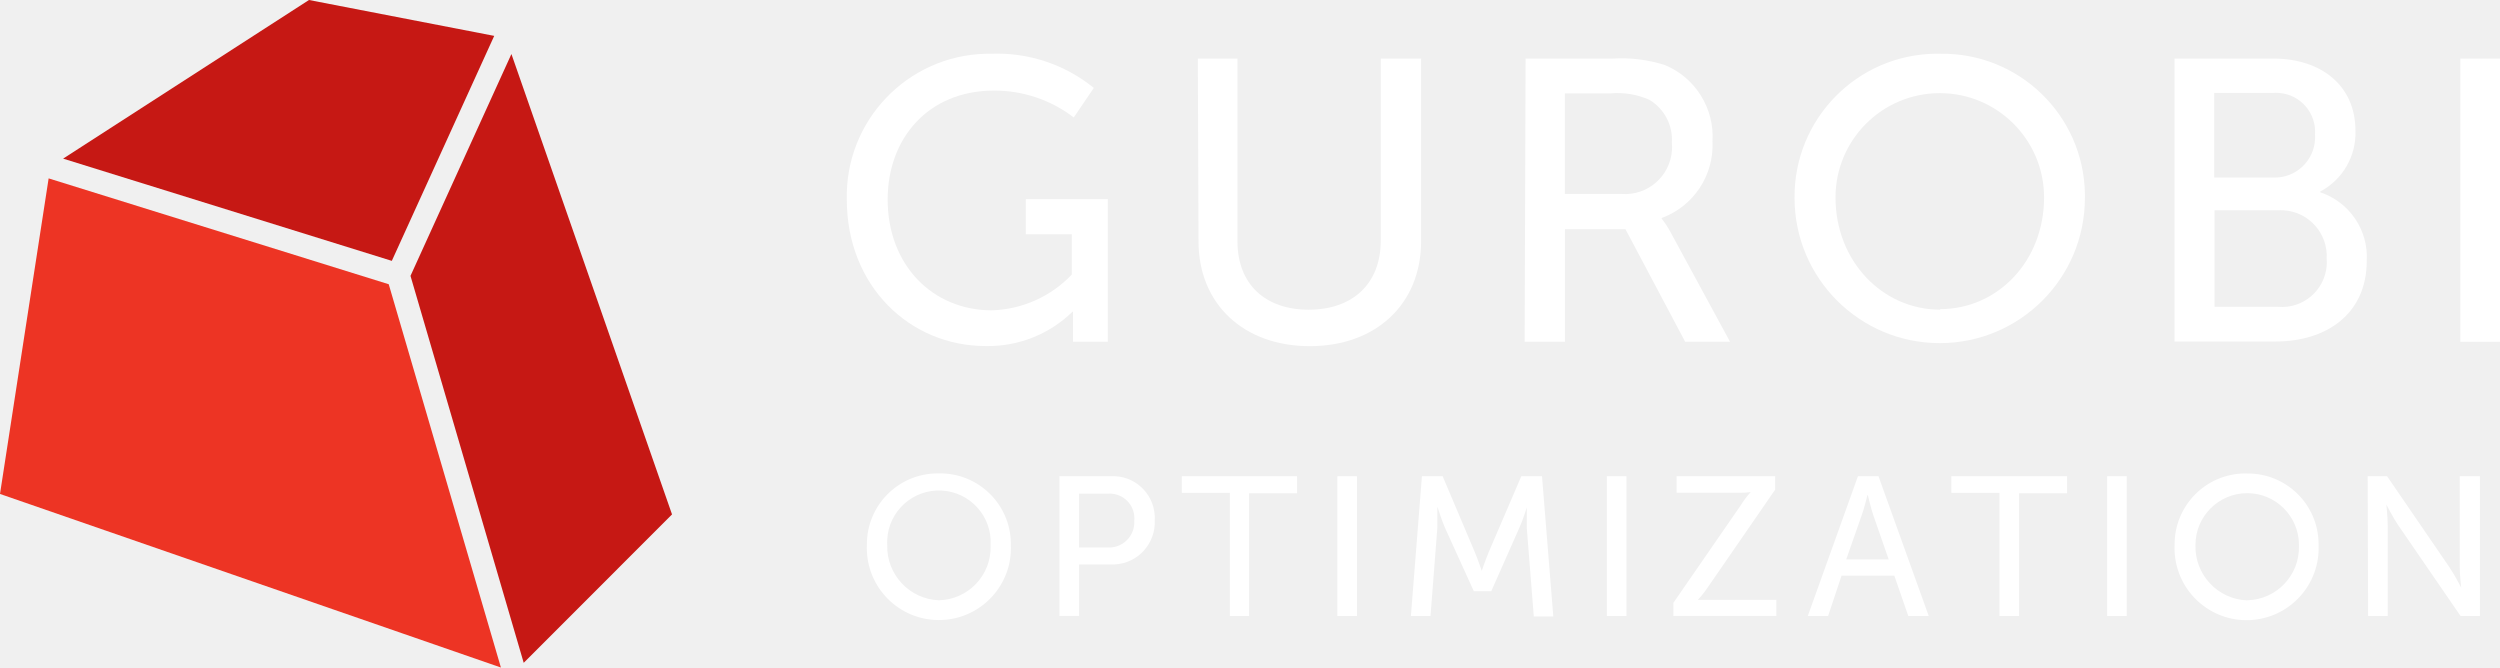
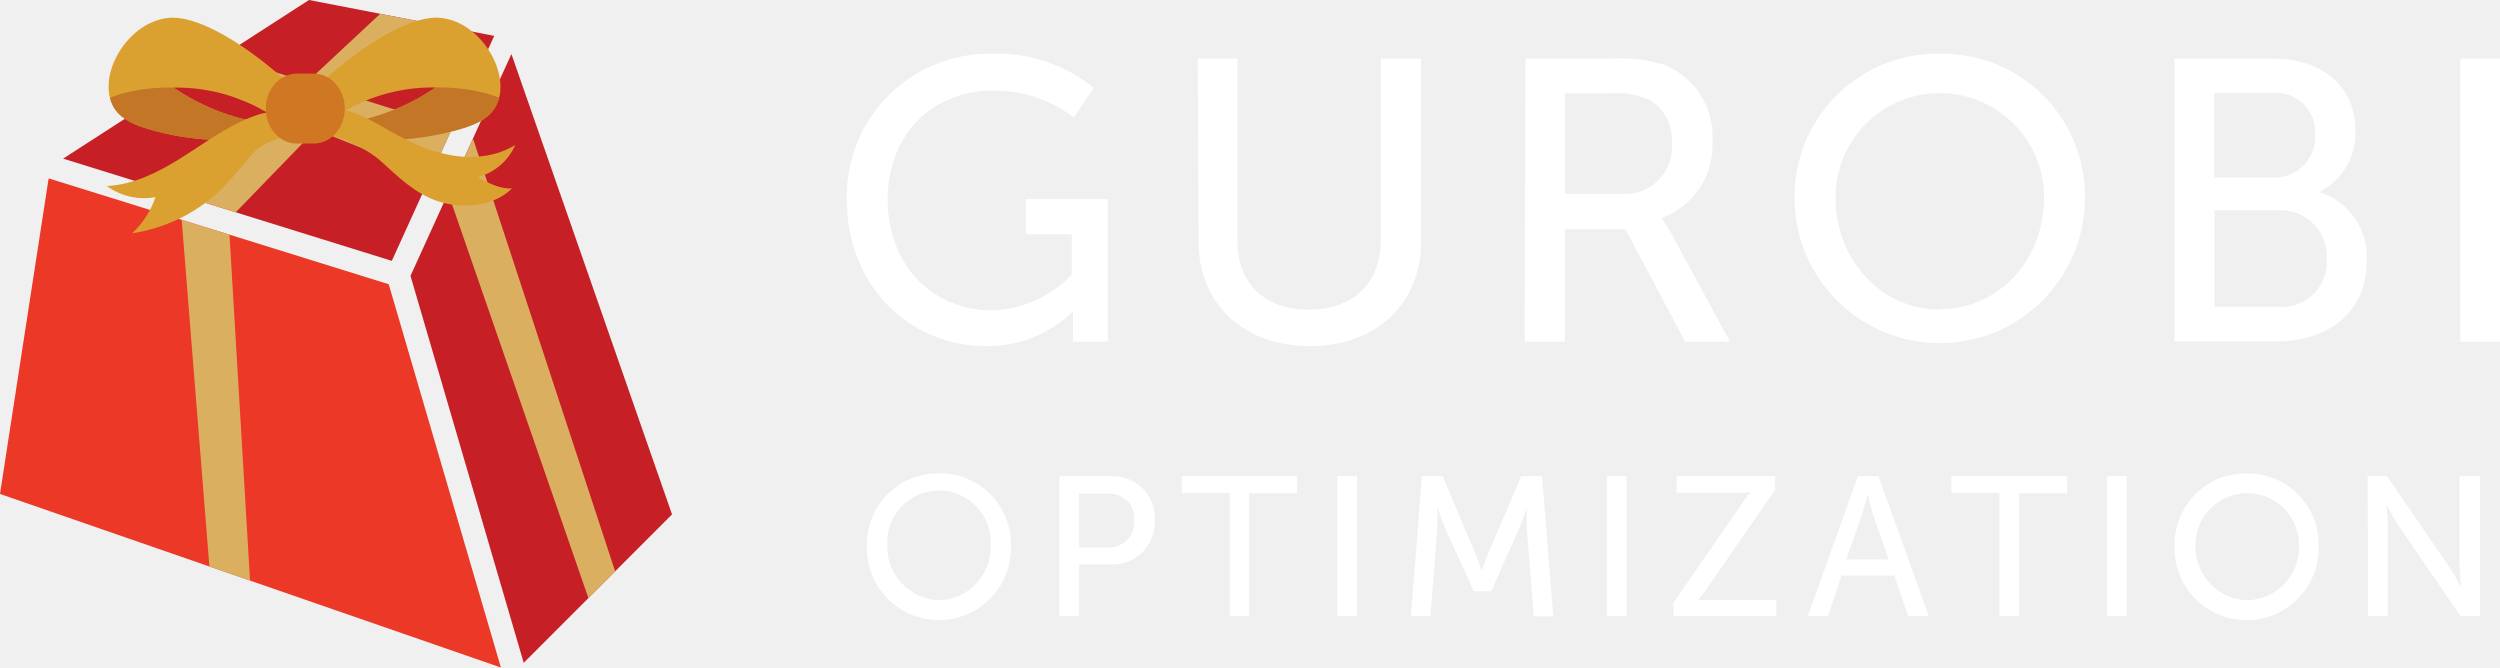
- <svg xmlns="http://www.w3.org/2000/svg" id="Layer_2" viewBox="0 0 478.03 127.64">
+ <svg xmlns="http://www.w3.org/2000/svg" id="Layer_1" viewBox="0 0 478.03 127.64">
  <defs>
-     <style>.cls-1{fill:#ed3424;}.cls-2{fill:#fff;}.cls-3{fill:#c61814;}</style>
+     <style>.cls-1{fill:#c62026;}.cls-2{fill:#dab060;}.cls-3{fill:#c27626;}.cls-4{fill:#fff;}.cls-5{fill:#cf7723;}.cls-6{fill:#dba130;}.cls-7{fill:#ec3826;}</style>
  </defs>
-   <g id="Layer_2-2">
-     <path class="cls-2" d="m179.54,114.78c5.59-.14,10.01-4.78,9.88-10.37,0-.07,0-.15,0-.22.28-5.46-3.92-10.11-9.38-10.39-5.46-.28-10.11,3.92-10.39,9.38-.02.34-.02.67,0,1.01-.17,5.65,4.25,10.38,9.89,10.59m0-24.26c7.46-.13,13.62,5.82,13.75,13.28,0,.13,0,.26,0,.39.33,7.6-5.57,14.03-13.17,14.36-7.6.33-14.03-5.57-14.36-13.17-.02-.4-.02-.79,0-1.19-.07-7.48,5.93-13.6,13.41-13.67.12,0,.24,0,.36,0" />
-     <path class="cls-2" d="m211.75,104.68c2.66.18,4.96-1.84,5.14-4.5.01-.21.01-.43,0-.64.24-2.6-1.68-4.9-4.28-5.14-.29-.03-.57-.03-.86,0h-5.42v10.28h5.42Zm-9.17-13.62h9.79c4.41-.25,8.18,3.13,8.43,7.53.02.28.02.56,0,.84.23,4.47-3.2,8.27-7.67,8.5-.25.01-.51.01-.76,0h-6.04v9.84h-3.75v-26.73Z" />
-     <polygon class="cls-2" points="235.16 94.24 225.98 94.24 225.98 91.06 248.01 91.06 248.01 94.32 238.84 94.32 238.84 117.79 235.16 117.79 235.16 94.24" />
-     <rect class="cls-2" x="255.72" y="91.06" width="3.75" height="26.73" />
-     <path class="cls-2" d="m271.89,91.06h3.96l6.14,14.49c.62,1.49,1.34,3.6,1.34,3.6,0,0,.72-2.11,1.34-3.6l6.22-14.49h3.96l2.16,26.81h-3.73l-1.34-16.91v-3.93s-.8,2.57-1.44,3.93l-5.35,12.08h-3.34l-5.53-12.16c-.62-1.44-1.44-4.01-1.44-4.01v4.01l-1.31,16.91h-3.75l2.11-26.73Z" />
-     <rect class="cls-2" x="307.25" y="91.06" width="3.75" height="26.73" />
-     <path class="cls-2" d="m319.97,115.27l12.85-18.61c.57-.91,1.21-1.77,1.93-2.57-.66.1-1.33.14-2,.13h-12.16v-3.16h18.84v2.57l-12.85,18.63c-.58.86-1.22,1.68-1.93,2.44h15.01v3.08h-19.69v-2.52Z" />
-     <path class="cls-2" d="m357.08,94.66s-.62,2.57-1.08,3.8l-2.98,8.51h8.12l-2.96-8.51c-.46-1.36-1.03-3.8-1.03-3.8h-.08Zm5.14,15.42h-10.1l-2.57,7.71h-3.88l9.59-26.73h3.93l9.61,26.73h-3.91l-2.67-7.71Z" />
-     <polygon class="cls-2" points="382.32 94.24 373.12 94.24 373.12 91.06 395.25 91.06 395.25 94.32 386.07 94.32 386.07 117.79 382.32 117.79 382.32 94.24" />
-     <rect class="cls-2" x="402.91" y="91.06" width="3.75" height="26.73" />
-     <path class="cls-2" d="m429.69,114.78c5.59-.12,10.02-4.75,9.9-10.34,0-.08,0-.16,0-.24,0-5.46-4.42-9.9-9.89-9.9-5.46,0-9.9,4.42-9.9,9.89v.02c-.17,5.65,4.25,10.38,9.89,10.59m0-24.26c7.47-.07,13.58,5.92,13.65,13.39,0,.1,0,.19,0,.28.33,7.6-5.57,14.03-13.17,14.36-7.6.33-14.03-5.57-14.36-13.17-.02-.4-.02-.79,0-1.19-.07-7.48,5.93-13.6,13.41-13.68.16,0,.31,0,.47,0" />
-     <path class="cls-2" d="m452.71,91.06h3.73l11.93,17.42c.98,1.44,2.24,3.88,2.24,3.88,0,0-.28-2.42-.28-3.88v-17.42h3.86v26.73h-3.7l-11.95-17.4c-1-1.49-2.24-3.91-2.24-3.91,0,0,.26,2.39.26,3.91v17.4h-3.75l-.08-26.73Z" />
-     <path class="cls-2" d="m189.49,10.28c7.13-.29,14.12,2.03,19.66,6.53l-3.83,5.65c-4.37-3.35-9.73-5.16-15.24-5.14-12.7,0-20.35,9.25-20.35,20.82,0,12.54,8.58,21.2,19.92,21.2,5.8-.18,11.29-2.63,15.29-6.84v-7.71h-8.79v-6.71h15.68v27.27h-6.66v-5.76h-.08c-4.43,4.33-10.41,6.7-16.6,6.58-14.55,0-26.57-11.49-26.57-28.01-.36-15.04,11.55-27.52,26.59-27.88.33,0,.66,0,.99,0" />
-     <path class="cls-2" d="m229.04,11.21h7.58v34.93c0,8.25,5.35,13.08,13.62,13.08s13.78-4.83,13.78-13.24V11.21h7.71v34.93c0,12-8.64,20.05-21.28,20.05s-21.28-8.04-21.28-20.05l-.13-34.93Z" />
-     <path class="cls-2" d="m310.1,37.09c4.96.35,9.25-3.39,9.6-8.35.03-.48.03-.97-.02-1.45.22-3.32-1.44-6.48-4.29-8.2-2.33-1.04-4.89-1.47-7.43-1.23h-8.74v19.22h10.87Zm-18.4-25.88h16.55c3.41-.23,6.84.19,10.1,1.23,5.85,2.43,9.5,8.31,9.1,14.62.3,6.47-3.63,12.39-9.71,14.62v.15c.61.76,1.15,1.58,1.62,2.44l11.44,21.07h-8.58l-11.41-21.51h-11.57v21.51h-7.71l.18-54.15Z" />
-     <path class="cls-2" d="m370.96,59.11c11.03,0,19.89-9.18,19.89-21.36,0-11.01-8.93-19.94-19.94-19.94s-19.94,8.93-19.94,19.94c0,12.18,8.97,21.46,20,21.46v-.1Zm0-48.83c15.04-.26,27.45,11.73,27.7,26.77,0,.27,0,.53,0,.8,0,15.33-12.43,27.76-27.76,27.76s-27.76-12.43-27.76-27.76c-.14-15.09,11.97-27.44,27.06-27.58.25,0,.5,0,.75,0" />
-     <path class="cls-2" d="m435.62,58.67c4.72.4,8.87-3.11,9.27-7.84.04-.44.04-.89,0-1.34.28-4.85-3.42-9-8.27-9.28-.36-.02-.73-.02-1.09,0h-12.08v18.45h12.16Zm-.93-24.72c4.26.15,7.83-3.18,7.98-7.43,0-.26,0-.51-.01-.77.3-4.11-2.78-7.68-6.89-7.98-.4-.03-.81-.03-1.21,0h-11.18v16.17h11.31Zm-18.89-22.75h18.89c9.12,0,15.7,5.14,15.7,13.78.18,4.85-2.44,9.38-6.73,11.64v.15c5.58,1.86,9.23,7.23,8.89,13.11,0,10.28-7.89,15.42-17.4,15.42h-19.35V11.21Z" />
-     <rect class="cls-2" x="470.45" y="11.21" width="7.58" height="54.15" />
-     <polygon class="cls-3" points="94.5 6.86 59.08 0 12.07 30.33 74.92 49.88 94.5 6.86" />
-     <polygon class="cls-1" points="9.3 34.11 6.36 53.16 0 94.45 77.03 121.14 95.78 127.64 74.33 54.35 9.3 34.11" />
-     <polygon class="cls-3" points="97.79 10.33 78.49 52.75 100.14 126.74 128.5 98.36 97.79 10.33" />
-   </g>
+   <path class="cls-4" d="M179.54,114.78c5.59-.14,10.01-4.78,9.88-10.37v-.22c.28-5.46-3.92-10.11-9.38-10.39s-10.11,3.92-10.39,9.38c-.02.34-.02.67,0,1.01-.17,5.65,4.25,10.38,9.89,10.59M179.54,90.52c7.46-.13,13.62,5.82,13.75,13.28v.39c.33,7.6-5.57,14.03-13.17,14.36-7.6.33-14.03-5.57-14.36-13.17-.02-.4-.02-.79,0-1.19-.07-7.48,5.93-13.6,13.41-13.67h.36" />
+   <path class="cls-4" d="M211.75,104.68c2.66.18,4.96-1.84,5.14-4.5,0-.21,0-.43,0-.64.24-2.6-1.68-4.9-4.28-5.14-.29-.03-.57-.03-.86,0h-5.42v10.28h5.42ZM202.58,91.06h9.79c4.41-.25,8.18,3.13,8.43,7.53.02.28.02.56,0,.84.23,4.47-3.2,8.27-7.67,8.5-.25.01-.51.01-.76,0h-6.04v9.84h-3.75v-26.73.02Z" />
+   <path class="cls-4" d="M271.89,91.06h3.96l6.14,14.49c.62,1.49,1.34,3.6,1.34,3.6,0,0,.72-2.11,1.34-3.6l6.22-14.49h3.96l2.16,26.81h-3.73l-1.34-16.91v-3.93s-.8,2.57-1.44,3.93l-5.35,12.08h-3.34l-5.53-12.16c-.62-1.44-1.44-4.01-1.44-4.01v4.01l-1.31,16.91h-3.75l2.11-26.73h0Z" />
+   <path class="cls-4" d="M357.08,94.66s-.62,2.57-1.08,3.8l-2.98,8.51h8.12l-2.96-8.51c-.46-1.36-1.03-3.8-1.03-3.8h-.08,0ZM362.22,110.08h-10.1l-2.57,7.71h-3.88l9.59-26.73h3.93l9.61,26.73h-3.91l-2.67-7.71h0Z" />
+   <path class="cls-4" d="M429.69,114.78c5.59-.12,10.02-4.75,9.9-10.34v-.24c0-5.46-4.42-9.9-9.89-9.9s-9.9,4.42-9.9,9.89v.02c-.17,5.65,4.25,10.38,9.89,10.59M429.69,90.54c7.47-.07,13.58,5.92,13.65,13.39v.28c.33,7.6-5.57,14.03-13.17,14.36s-14.03-5.57-14.36-13.17c-.02-.4-.02-.79,0-1.19-.07-7.48,5.93-13.6,13.41-13.68h.47" />
+   <path class="cls-4" d="M452.71,91.06h3.73l11.93,17.42c.98,1.44,2.24,3.88,2.24,3.88,0,0-.28-2.42-.28-3.88v-17.42h3.86v26.73h-3.7l-11.95-17.4c-1-1.49-2.24-3.91-2.24-3.91,0,0,.26,2.39.26,3.91v17.4h-3.75l-.08-26.73h-.02Z" />
+   <path class="cls-4" d="M189.49,10.28c7.13-.29,14.12,2.03,19.66,6.53l-3.83,5.65c-4.37-3.35-9.73-5.16-15.24-5.14-12.7,0-20.35,9.25-20.35,20.82,0,12.54,8.58,21.2,19.92,21.2,5.8-.18,11.29-2.63,15.29-6.84v-7.71h-8.79v-6.71h15.68v27.27h-6.66v-5.76h-.08c-4.43,4.33-10.41,6.7-16.6,6.58-14.55,0-26.57-11.49-26.57-28.01-.36-15.04,11.55-27.52,26.59-27.88h.99" />
+   <path class="cls-4" d="M229.04,11.21h7.58v34.92c0,8.25,5.35,13.08,13.62,13.08s13.78-4.83,13.78-13.24V11.21h7.71v34.92c0,12-8.64,20.05-21.28,20.05s-21.28-8.04-21.28-20.05l-.13-34.93h0Z" />
+   <path class="cls-4" d="M310.1,37.09c4.96.35,9.25-3.39,9.6-8.35.03-.48.03-.97-.02-1.45.22-3.32-1.44-6.48-4.29-8.2-2.33-1.04-4.89-1.47-7.43-1.23h-8.74v19.22h10.88ZM291.7,11.21h16.55c3.41-.23,6.84.19,10.1,1.23,5.85,2.43,9.5,8.31,9.1,14.62.3,6.47-3.63,12.39-9.71,14.62v.15c.61.76,1.15,1.58,1.62,2.44l11.44,21.07h-8.58l-11.41-21.51h-11.57v21.51h-7.71l.18-54.15v.02Z" />
+   <path class="cls-4" d="M370.96,59.11c11.03,0,19.89-9.18,19.89-21.36,0-11.01-8.93-19.94-19.94-19.94s-19.94,8.93-19.94,19.94c0,12.18,8.97,21.46,20,21.46v-.1h0ZM370.96,10.28c15.04-.26,27.45,11.73,27.7,26.77v.8c0,15.33-12.43,27.76-27.76,27.76s-27.76-12.43-27.76-27.76c-.14-15.09,11.97-27.44,27.06-27.58h.75" />
+   <path class="cls-4" d="M435.62,58.67c4.72.4,8.87-3.11,9.27-7.84.04-.44.04-.89,0-1.34.28-4.85-3.42-9-8.27-9.28-.36-.02-.73-.02-1.09,0h-12.08v18.45h12.17ZM434.69,33.95c4.26.15,7.83-3.18,7.98-7.43,0-.26,0-.51-.01-.77.3-4.11-2.78-7.68-6.89-7.98-.4-.03-.81-.03-1.21,0h-11.18v16.17h11.31ZM415.8,11.2h18.89c9.12,0,15.7,5.14,15.7,13.78.18,4.85-2.44,9.38-6.73,11.64v.15c5.58,1.86,9.23,7.23,8.89,13.11,0,10.28-7.89,15.42-17.4,15.42h-19.35V11.21h0Z" />
+   <polygon class="cls-1" points="94.5 6.86 59.08 0 12.07 30.33 74.92 49.88 94.5 6.86" />
+   <polygon class="cls-7" points="9.3 34.11 6.36 53.16 0 94.45 77.03 121.14 95.78 127.64 74.33 54.35 9.3 34.11" />
+   <polygon class="cls-1" points="97.79 10.33 78.49 52.75 100.14 126.74 128.5 98.36 97.79 10.33" />
+   <polygon class="cls-2" points="43.88 44.87 47.81 111.01 40.04 108.32 34.74 42.03 43.88 44.87" />
+   <polygon class="cls-2" points="45.07 40.6 80.4 4.13 72.7 2.64 35.27 37.55 45.07 40.6" />
+   <polygon class="cls-2" points="85.69 36.93 112.51 114.36 117.62 109.25 90.44 26.49 85.69 36.93" />
+   <polygon class="cls-2" points="82.34 33.57 35.88 14.97 42.58 10.65 86.51 24.41 82.34 33.57" />
+   <path class="cls-6" d="M62.25,25.56c8.52,1.89,17.53,1.58,25.9-.91,2.29-.68,4.65-1.61,6.11-3.5,4.26-5.53-1.54-16.68-9.77-17.71-7.3-.91-19.1,8.48-23.78,13.04l2.93,6.16c5.72-3.95,12.7-6.05,19.65-5.91-5.65,3.88-12.28,6.33-19.1,7.06l-1.93,1.76Z" />
+   <path class="cls-3" d="M95.44,18.69c-5.6-2.26-12.16-1.96-12.16-1.96-5.65,3.88-12.28,6.33-19.1,7.06l-1.93,1.76c8.52,1.89,17.53,1.58,25.9-.91,3.47-1.03,6.39-2.47,7.28-5.96Z" />
+   <path class="cls-6" d="M55.75,16.49c-4.69-4.55-16.48-13.95-23.78-13.04-8.24,1.03-14.04,12.17-9.77,17.71,1.46,1.89,3.82,2.82,6.11,3.5,8.37,2.49,17.38,2.8,25.9.91l-1.93-1.76c-6.82-.73-13.45-3.18-19.1-7.06,6.95-.14,13.92,1.96,19.65,5.91l2.93-6.16Z" />
+   <path class="cls-3" d="M54.2,25.56l-1.93-1.76c-6.82-.73-13.45-3.18-19.1-7.06,0,0-6.56-.3-12.16,1.96.89,3.49,3.82,4.93,7.28,5.96,8.37,2.49,17.38,2.8,25.9.91Z" />
+   <path class="cls-6" d="M25.24,44.62c6.79-1.04,13.26-4.31,17.96-9.33,1.86-1.99,3.34-3.84,5.11-5.92,1.91-2.24,5.69-3.07,5.69-3.07l1.48-4.41c-2.48-1.05-5.34-.37-7.83.65-4.7,1.93-8.81,5.02-13.12,7.72-4.31,2.7-9.03,5.07-14.1,5.31,2.63,1.95,6.08,2.73,9.29,2.12-.87,2.64-2.43,5.05-4.48,6.93Z" />
+   <path class="cls-6" d="M98.52,27.72c-3.55,2.21-7.98,2.69-12.1,1.99-4.12-.69-7.98-2.48-11.62-4.53-3.95-2.23-8.12-4.9-12.63-4.35l1.51,5.16s5.69,1.65,9.31,4.97c3.16,2.89,6.37,5.96,10.4,7.4,4.75,1.7,10.94,1.23,14.51-2.34-2.09.2-4.75-1.08-6.55-2.16,3.16-.8,5.9-3.14,7.17-6.15Z" />
+   <path class="cls-5" d="M65.92,20.76c0-3.69-2.66-6.69-5.94-6.69h-3.22c-3.28,0-5.94,2.99-5.94,6.69h0c0,3.69,2.66,6.69,5.94,6.69h3.22c3.28,0,5.94-2.99,5.94-6.69h0Z" />
+   <polygon class="cls-4" points="235.16 94.24 225.98 94.24 225.98 91.06 248.01 91.06 248.01 94.32 238.84 94.32 238.84 117.79 235.16 117.79 235.16 94.24" />
+   <rect class="cls-4" x="255.72" y="91.06" width="3.75" height="26.73" />
+   <rect class="cls-4" x="307.25" y="91.06" width="3.75" height="26.73" />
+   <path class="cls-4" d="M319.97,115.27l12.85-18.61c.57-.91,1.21-1.77,1.93-2.57-.66.1-1.33.14-2,.13h-12.16v-3.16h18.84v2.57l-12.85,18.63c-.58.86-1.22,1.68-1.93,2.44h15.01v3.08h-19.69v-2.52h0Z" />
+   <polygon class="cls-4" points="382.32 94.24 373.12 94.24 373.12 91.06 395.25 91.06 395.25 94.32 386.07 94.32 386.07 117.79 382.32 117.79 382.32 94.24" />
+   <rect class="cls-4" x="402.91" y="91.06" width="3.75" height="26.73" />
+   <rect class="cls-4" x="470.45" y="11.21" width="7.58" height="54.15" />
+   <path class="cls-4" d="M470.33,108.48v-17.42h3.86v26.73" />
</svg>
